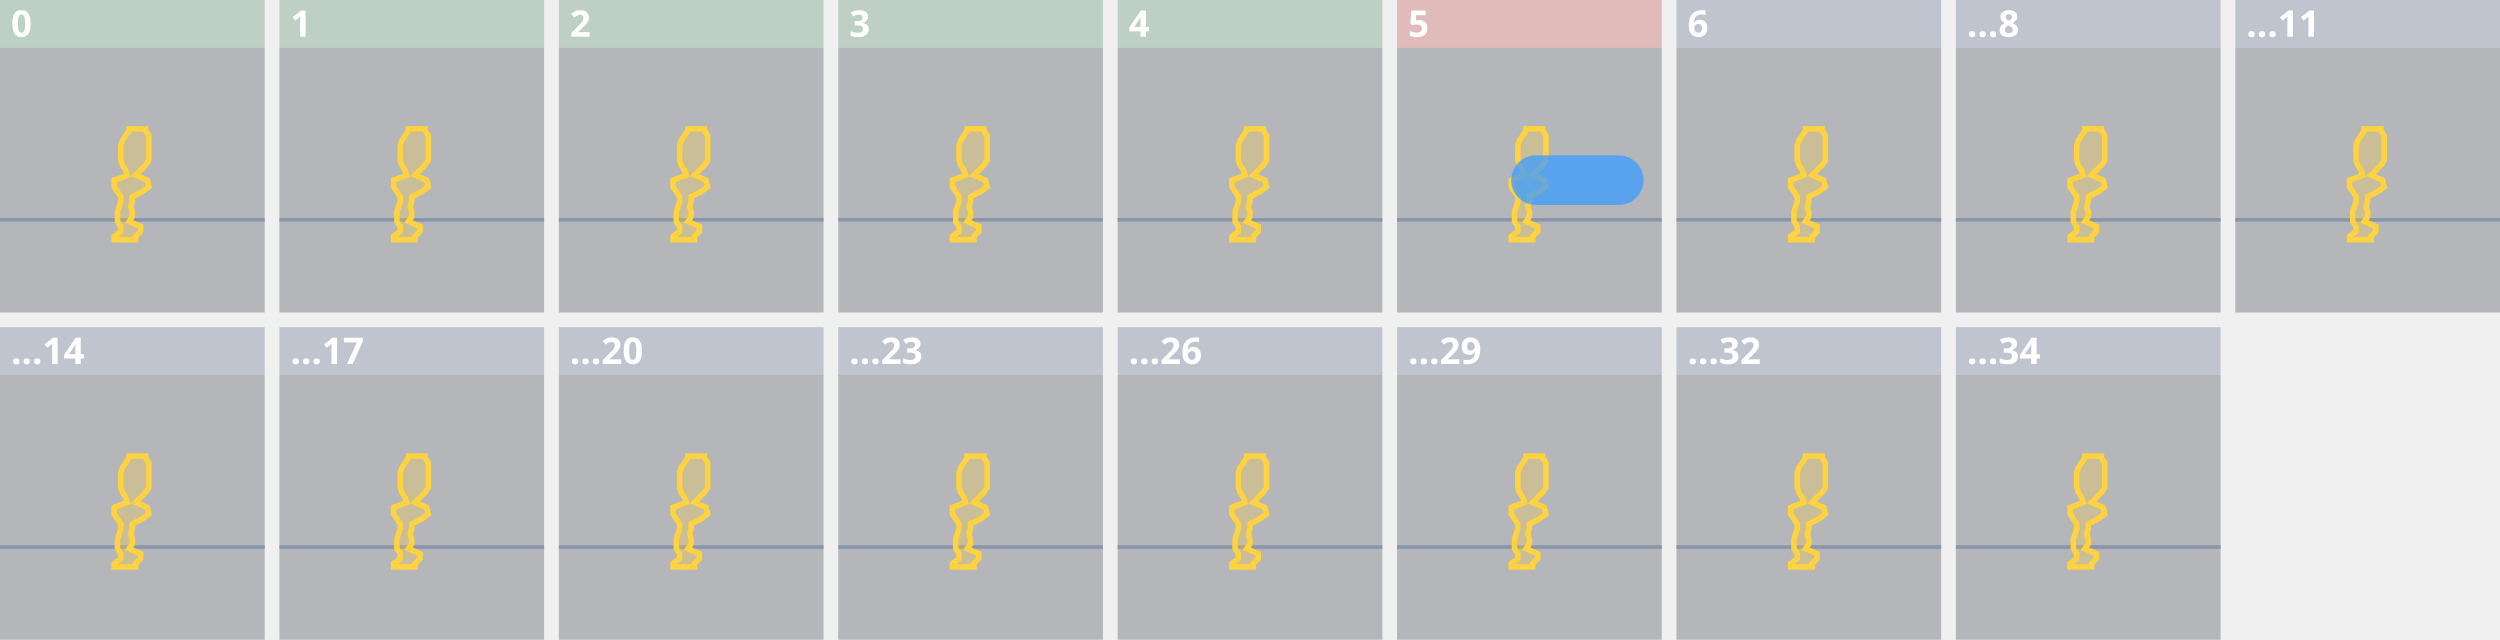
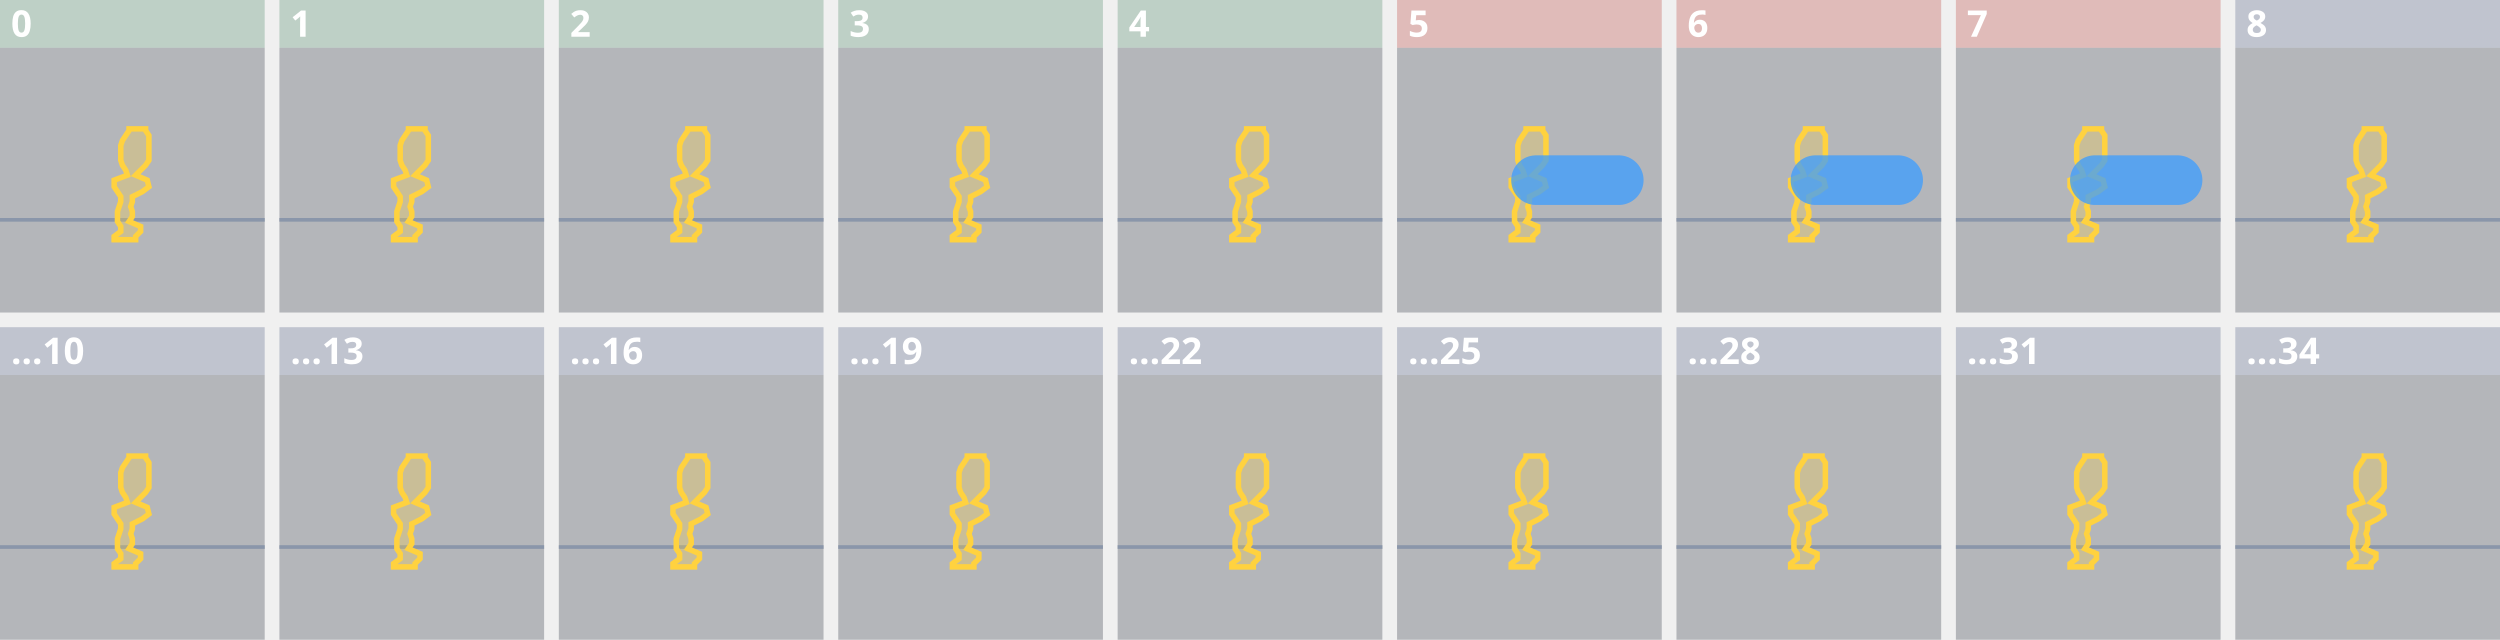
<svg xmlns="http://www.w3.org/2000/svg" viewBox="0 0 680 174" width="680" height="174">
  <style>text{font:bold 10px sans-serif;fill:#ffffff}.k{fill:#1b2230}.g{stroke:#8a96aa;stroke-width:2.22}use{stroke-width:3.33;fill-opacity:.28}.u{stroke:#ffd23f;fill:#ffd23f}.v{stroke:#4ade80;fill:#4ade80;fill-opacity:.6}.a{stroke:#e879f9;fill:#e879f9}.o{stroke:#22d3ee;fill:#22d3ee;fill-opacity:.5}.H{color:#ff4d3d;fill:#ff4d3d;opacity:.7}.G{color:#3b9cff;fill:#3b9cff;opacity:.75}.S{color:#ffa630;fill:#ffa630;opacity:.75}.T{color:#ffa630;fill:none;stroke:#ffa630;stroke-width:4.44;stroke-dasharray:8.9}.P{color:#c49bff;fill:none;stroke:#c49bff;stroke-width:2.22;stroke-dasharray:6.7}</style>
  <defs>
    <path id="b0" d="M8 -31L-2 -31L-2 -30L-4 -27L-6 -24L-7 -21L-7 -18L-7 -15L-7 -12L-6 -9L-4 -6L-3 -3L-11 0L-11 4L-9 7L-7 10L-7 13L-8 16L-9 19L-9 22L-9 25L-7 28L-7 31L-11 34L-11 36L2 36L2 34L5 31L5 28L-2 25L0 22L0 19L-1 16L0 13L0 10L6 7L10 4L9 0L2 -3L5 -6L8 -9L10 -12L10 -15L10 -18L10 -21L10 -24L10 -27L8 -30Z" />
    <rect id="K" x="-80" y="-80" width="160" height="160" class="k" />
    <rect id="Ls" width="72" height="13" fill="#3f7d5a" />
    <rect id="La" width="72" height="13" fill="#b8332b" />
    <rect id="Le" width="72" height="13" fill="#46557a" />
  </defs>
  <use href="#Ls" x="0" y="0" />
  <text x="3" y="10">0</text>
  <svg x="0" y="13" width="72" height="72" viewBox="-80 -80 160 160">
    <use href="#K" />
    <line x1="-80" y1="24" x2="80" y2="24" class="g" />
    <use href="#b0" class="u" />
  </svg>
  <use href="#Ls" x="76" y="0" />
  <text x="79" y="10">1</text>
  <svg x="76" y="13" width="72" height="72" viewBox="-80 -80 160 160">
    <use href="#K" />
    <line x1="-80" y1="24" x2="80" y2="24" class="g" />
    <use href="#b0" class="u" />
  </svg>
  <use href="#Ls" x="152" y="0" />
  <text x="155" y="10">2</text>
  <svg x="152" y="13" width="72" height="72" viewBox="-80 -80 160 160">
    <use href="#K" />
    <line x1="-80" y1="24" x2="80" y2="24" class="g" />
    <use href="#b0" class="u" />
  </svg>
  <use href="#Ls" x="228" y="0" />
  <text x="231" y="10">3</text>
  <svg x="228" y="13" width="72" height="72" viewBox="-80 -80 160 160">
    <use href="#K" />
    <line x1="-80" y1="24" x2="80" y2="24" class="g" />
    <use href="#b0" class="u" />
  </svg>
  <use href="#Ls" x="304" y="0" />
  <text x="307" y="10">4</text>
  <svg x="304" y="13" width="72" height="72" viewBox="-80 -80 160 160">
    <use href="#K" />
    <line x1="-80" y1="24" x2="80" y2="24" class="g" />
    <use href="#b0" class="u" />
  </svg>
  <use href="#La" x="380" y="0" />
  <text x="383" y="10">5</text>
  <svg x="380" y="13" width="72" height="72" viewBox="-80 -80 160 160">
    <use href="#K" />
    <line x1="-80" y1="24" x2="80" y2="24" class="g" />
    <use href="#b0" class="u" />
    <g class="G">
      <line x1="4" y1="0" x2="54" y2="0" stroke="currentColor" stroke-width="30" stroke-linecap="round" />
    </g>
  </svg>
-   <use href="#Le" x="456" y="0" />
+   <use href="#La" x="456" y="0" />
  <text x="459" y="10">6</text>
  <svg x="456" y="13" width="72" height="72" viewBox="-80 -80 160 160">
    <use href="#K" />
    <line x1="-80" y1="24" x2="80" y2="24" class="g" />
    <use href="#b0" class="u" />
+     <g class="G">
+       <line x1="4" y1="0" x2="54" y2="0" stroke="currentColor" stroke-width="30" stroke-linecap="round" />
+     </g>
  </svg>
-   <use href="#Le" x="532" y="0" />
-   <text x="535" y="10">…8</text>
+   <use href="#La" x="532" y="0" />
+   <text x="535" y="10">7</text>
  <svg x="532" y="13" width="72" height="72" viewBox="-80 -80 160 160">
    <use href="#K" />
    <line x1="-80" y1="24" x2="80" y2="24" class="g" />
    <use href="#b0" class="u" />
+     <g class="G">
+       <line x1="4" y1="0" x2="54" y2="0" stroke="currentColor" stroke-width="30" stroke-linecap="round" />
+     </g>
  </svg>
  <use href="#Le" x="608" y="0" />
-   <text x="611" y="10">…11</text>
+   <text x="611" y="10">8</text>
  <svg x="608" y="13" width="72" height="72" viewBox="-80 -80 160 160">
    <use href="#K" />
    <line x1="-80" y1="24" x2="80" y2="24" class="g" />
    <use href="#b0" class="u" />
  </svg>
  <use href="#Le" x="0" y="89" />
-   <text x="3" y="99">…14</text>
+   <text x="3" y="99">…10</text>
  <svg x="0" y="102" width="72" height="72" viewBox="-80 -80 160 160">
    <use href="#K" />
    <line x1="-80" y1="24" x2="80" y2="24" class="g" />
    <use href="#b0" class="u" />
  </svg>
  <use href="#Le" x="76" y="89" />
-   <text x="79" y="99">…17</text>
+   <text x="79" y="99">…13</text>
  <svg x="76" y="102" width="72" height="72" viewBox="-80 -80 160 160">
    <use href="#K" />
    <line x1="-80" y1="24" x2="80" y2="24" class="g" />
    <use href="#b0" class="u" />
  </svg>
  <use href="#Le" x="152" y="89" />
-   <text x="155" y="99">…20</text>
+   <text x="155" y="99">…16</text>
  <svg x="152" y="102" width="72" height="72" viewBox="-80 -80 160 160">
    <use href="#K" />
    <line x1="-80" y1="24" x2="80" y2="24" class="g" />
    <use href="#b0" class="u" />
  </svg>
  <use href="#Le" x="228" y="89" />
-   <text x="231" y="99">…23</text>
+   <text x="231" y="99">…19</text>
  <svg x="228" y="102" width="72" height="72" viewBox="-80 -80 160 160">
    <use href="#K" />
    <line x1="-80" y1="24" x2="80" y2="24" class="g" />
    <use href="#b0" class="u" />
  </svg>
  <use href="#Le" x="304" y="89" />
-   <text x="307" y="99">…26</text>
+   <text x="307" y="99">…22</text>
  <svg x="304" y="102" width="72" height="72" viewBox="-80 -80 160 160">
    <use href="#K" />
    <line x1="-80" y1="24" x2="80" y2="24" class="g" />
    <use href="#b0" class="u" />
  </svg>
  <use href="#Le" x="380" y="89" />
-   <text x="383" y="99">…29</text>
+   <text x="383" y="99">…25</text>
  <svg x="380" y="102" width="72" height="72" viewBox="-80 -80 160 160">
    <use href="#K" />
    <line x1="-80" y1="24" x2="80" y2="24" class="g" />
    <use href="#b0" class="u" />
  </svg>
  <use href="#Le" x="456" y="89" />
-   <text x="459" y="99">…32</text>
+   <text x="459" y="99">…28</text>
  <svg x="456" y="102" width="72" height="72" viewBox="-80 -80 160 160">
    <use href="#K" />
    <line x1="-80" y1="24" x2="80" y2="24" class="g" />
    <use href="#b0" class="u" />
  </svg>
  <use href="#Le" x="532" y="89" />
-   <text x="535" y="99">…34</text>
+   <text x="535" y="99">…31</text>
  <svg x="532" y="102" width="72" height="72" viewBox="-80 -80 160 160">
    <use href="#K" />
    <line x1="-80" y1="24" x2="80" y2="24" class="g" />
    <use href="#b0" class="u" />
  </svg>
+   <use href="#Le" x="608" y="89" />
+   <text x="611" y="99">…34</text>
+   <svg x="608" y="102" width="72" height="72" viewBox="-80 -80 160 160">
+     <use href="#K" />
+     <line x1="-80" y1="24" x2="80" y2="24" class="g" />
+     <use href="#b0" class="u" />
+   </svg>
</svg>
